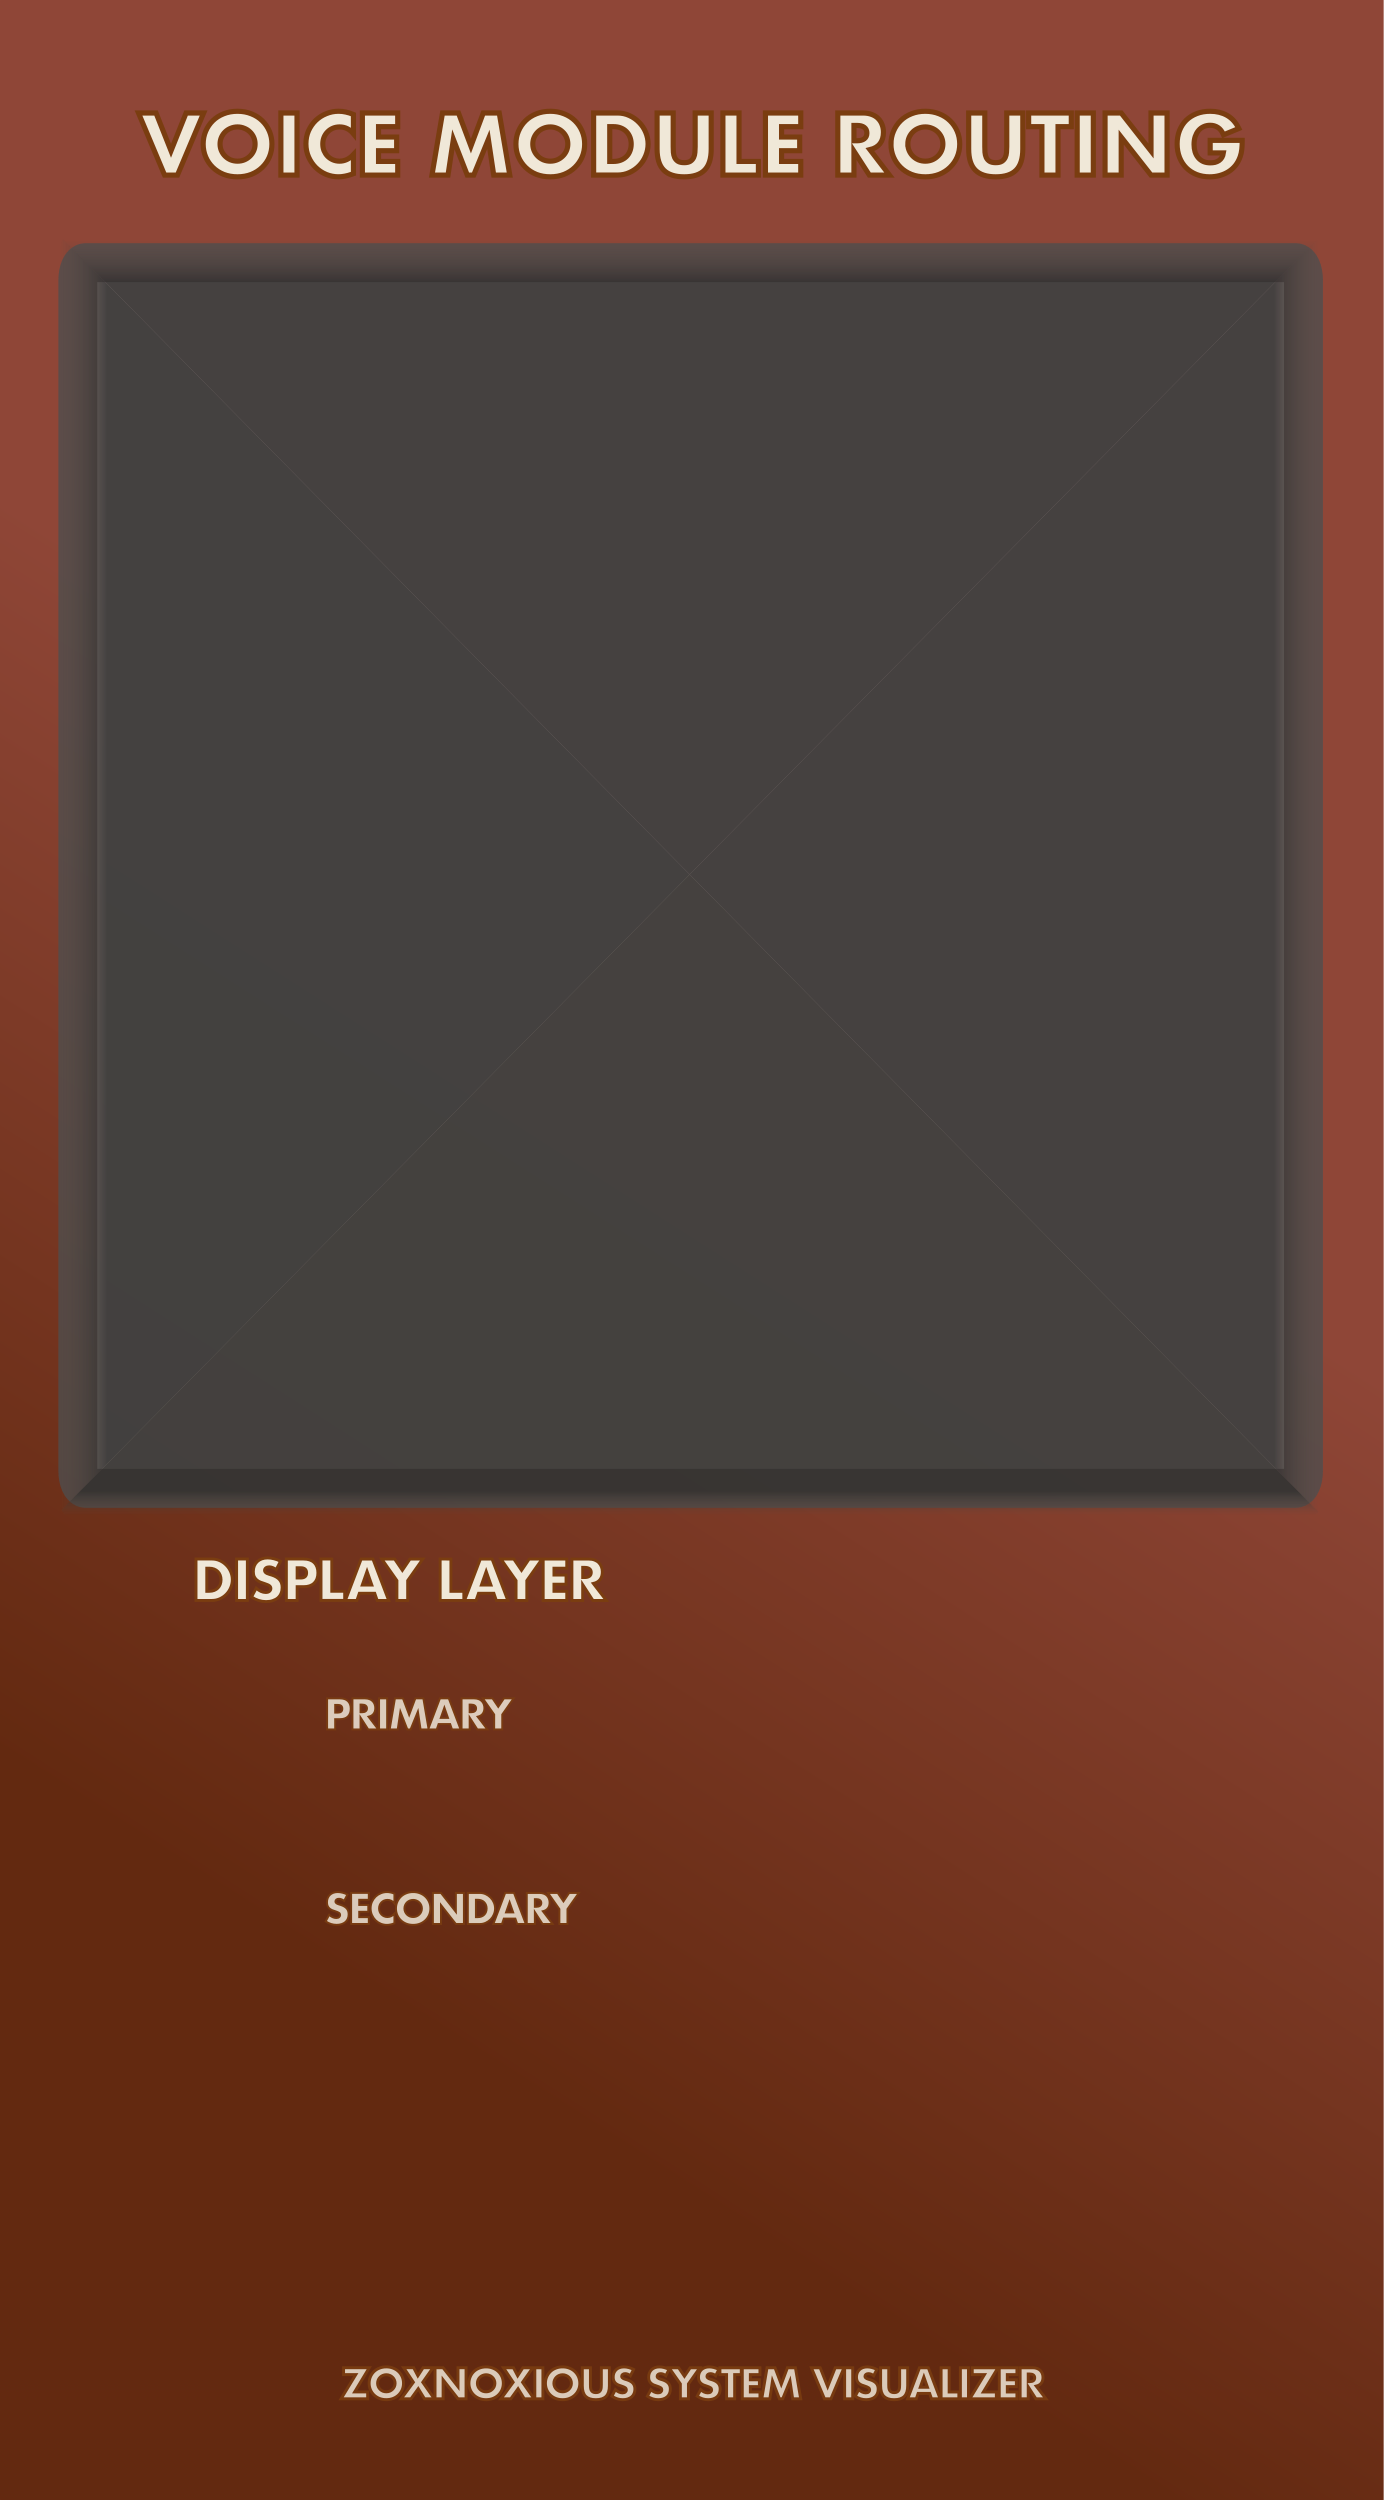
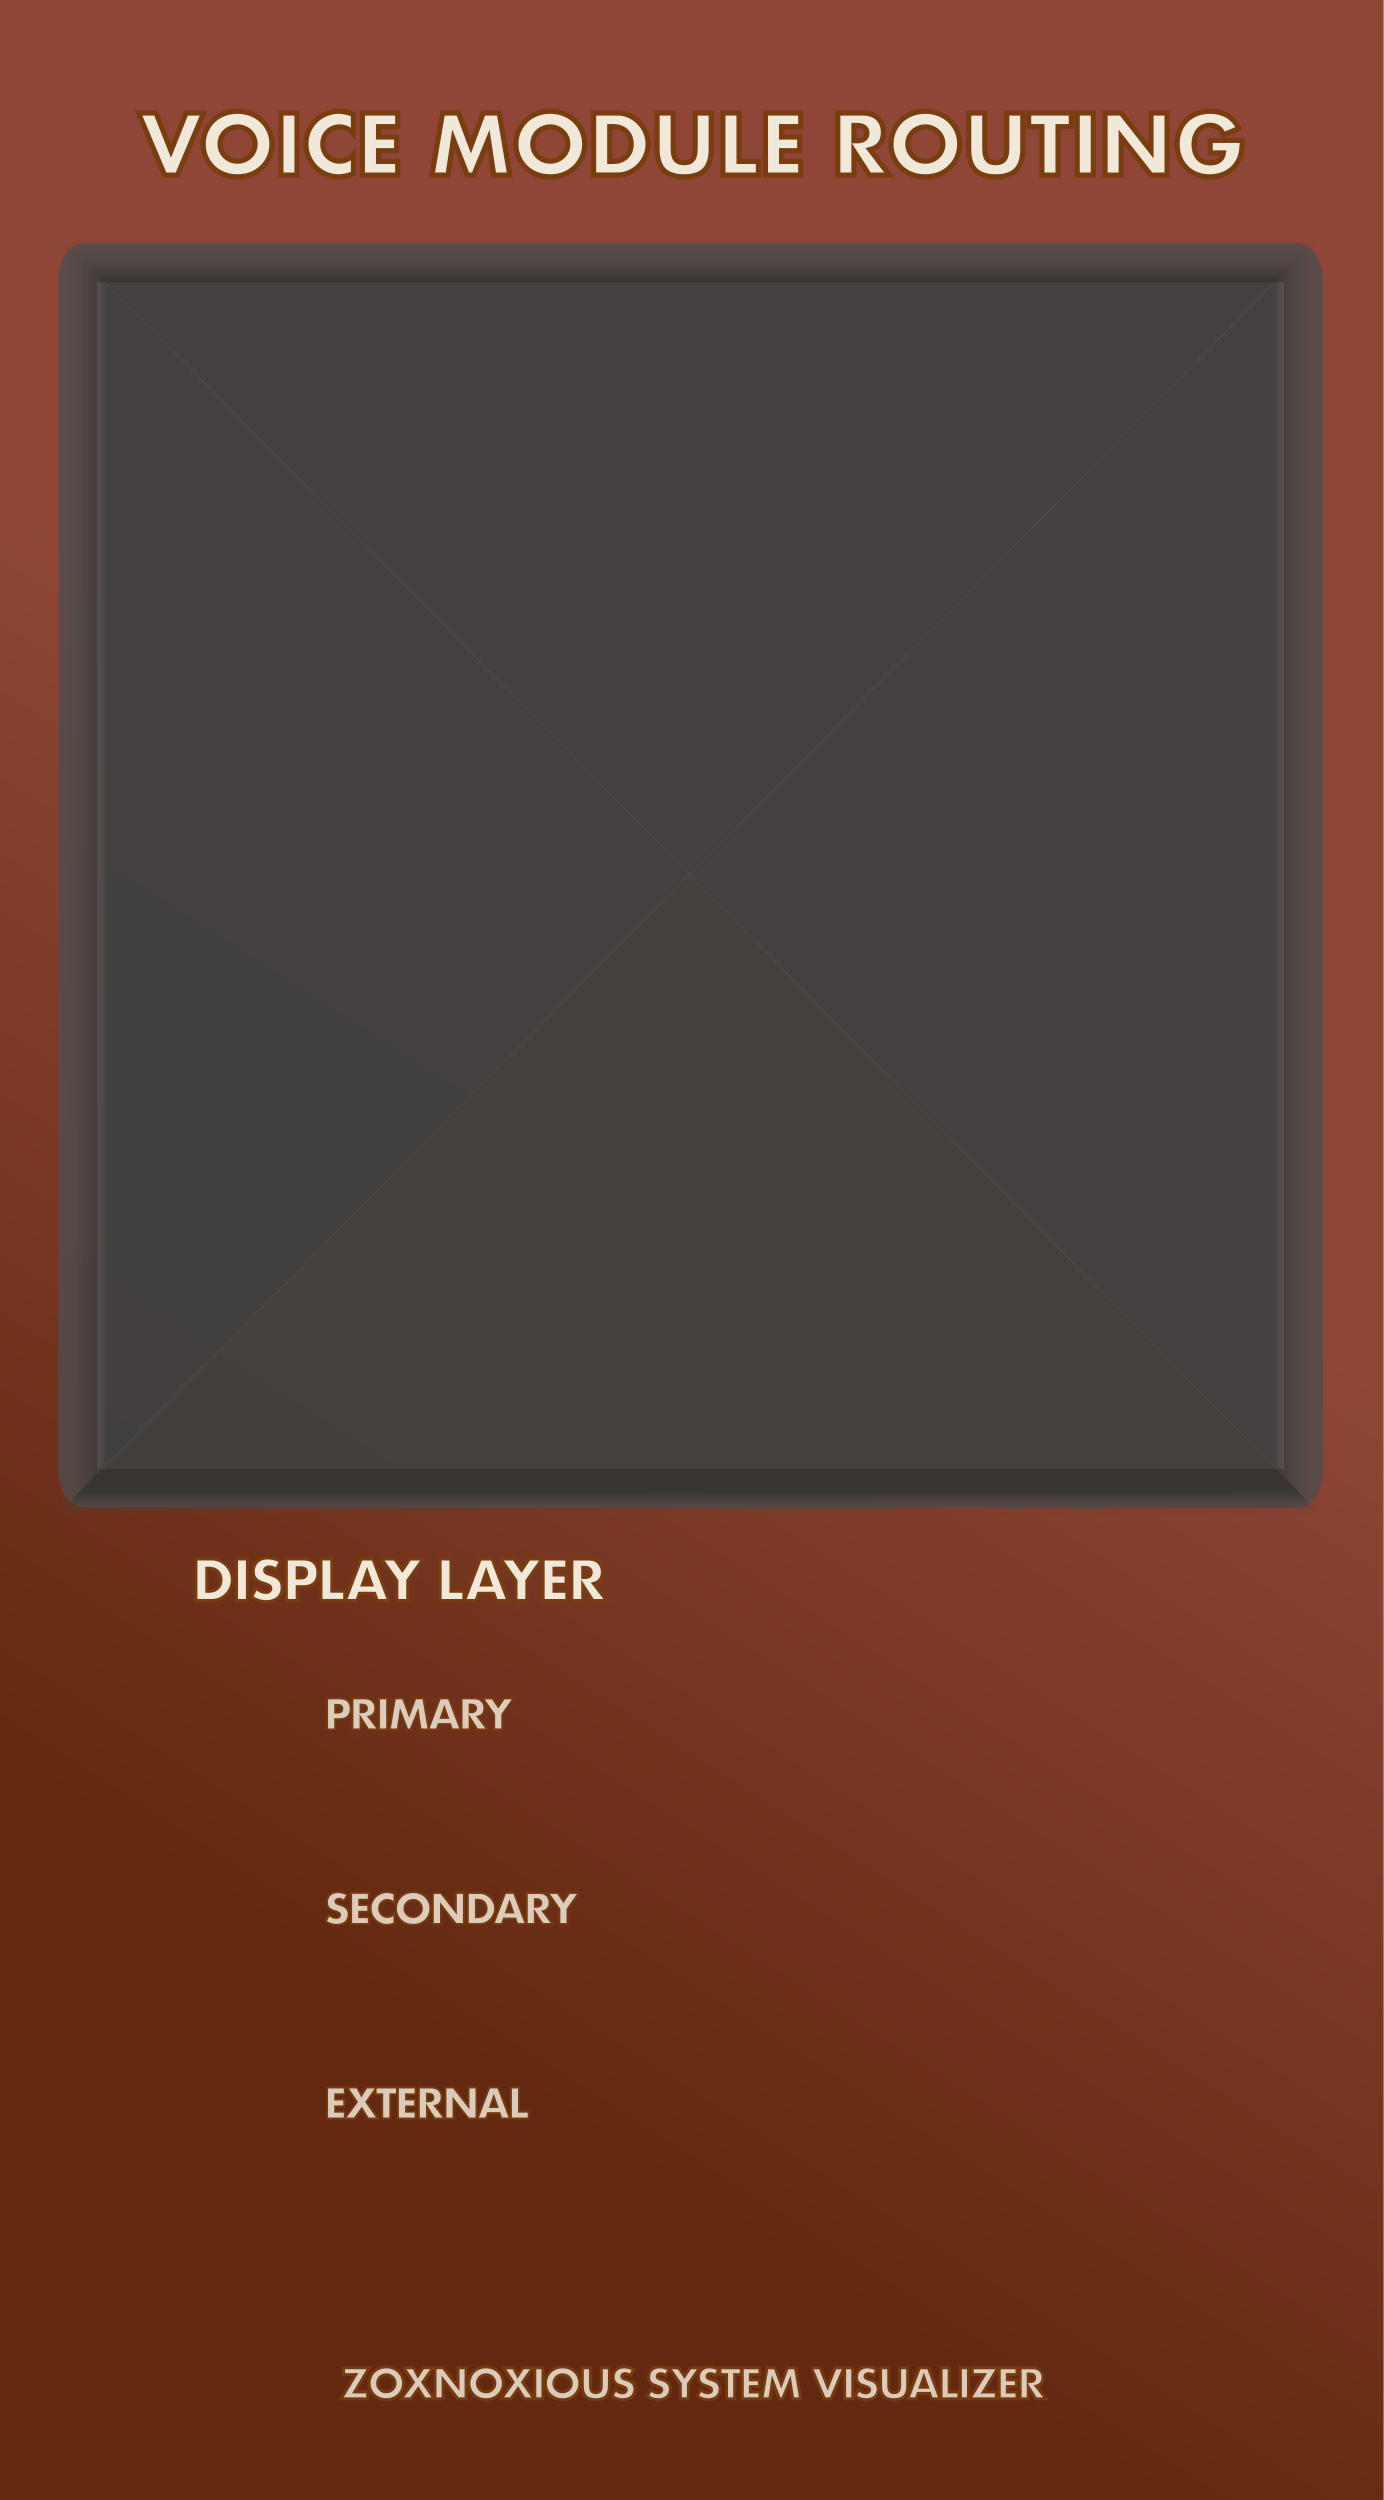
<svg xmlns="http://www.w3.org/2000/svg" xmlns:xlink="http://www.w3.org/1999/xlink" width="71.12mm" height="128.5mm" viewBox="0 0 71.12 128.5" version="1.1" id="svg1">
  <defs id="defs1">
    <linearGradient id="linearGradient25">
      <stop style="stop-color:#2d2e2c;stop-opacity:1;" offset="0" id="stop25" />
      <stop style="stop-color:#514c45;stop-opacity:0;" offset="1" id="stop26" />
    </linearGradient>
    <linearGradient id="linearGradient21">
      <stop style="stop-color:#2e2d2e;stop-opacity:1;" offset="0" id="stop21" />
      <stop style="stop-color:#514c45;stop-opacity:0;" offset="1" id="stop22" />
    </linearGradient>
    <linearGradient id="linearGradient19">
      <stop style="stop-color:#2c2d2e;stop-opacity:1;" offset="0" id="stop19" />
      <stop style="stop-color:#514c45;stop-opacity:0;" offset="1" id="stop20" />
    </linearGradient>
    <linearGradient id="linearGradient53">
      <stop style="stop-color:#000000;stop-opacity:1;" offset="0" id="stop53" />
      <stop style="stop-color:#000000;stop-opacity:0;" offset="0.804" id="stop54" />
    </linearGradient>
    <clipPath clipPathUnits="userSpaceOnUse" id="clipPath38">
      <rect style="display:block;fill:none;stroke:#000000;stroke-width:0.265" id="rect38" width="21.167" height="3.969" x="47.625" y="11.906" />
    </clipPath>
    <clipPath clipPathUnits="userSpaceOnUse" id="clipPath39">
      <rect style="display:block;fill:none;stroke:#000000;stroke-width:0.265" id="rect40" width="21.167" height="2.646" x="3.969" y="11.906" />
    </clipPath>
    <clipPath clipPathUnits="userSpaceOnUse" id="clipPath41">
      <rect style="display:block;fill:none;stroke:#000000;stroke-width:0.265" id="rect42" width="21.167" height="2.646" x="47.625" y="76.729" />
    </clipPath>
    <clipPath clipPathUnits="userSpaceOnUse" id="clipath_lpe_path-effect49">
      <rect style="display:block;fill:none;stroke:#000000;stroke-width:0.265" id="rect49" width="21.167" height="2.646" x="3.969" y="11.906" />
    </clipPath>
    <clipPath clipPathUnits="userSpaceOnUse" id="clipPath51">
      <rect style="display:none;fill:none;stroke:#000000;stroke-width:0.265" id="rect52" width="38.365" height="13.229" x="-41.01" y="104.51" d="m -41.01,104.51 h 38.365 v 13.229 H -41.01 Z" />
    </clipPath>
    <mask maskUnits="userSpaceOnUse" id="mask-powermask-path-effect55">
      <rect style="opacity:1;fill:url(#linearGradient55);fill-opacity:1;stroke:#000000;stroke-width:0.304" id="rect55" width="34.357" height="43.485" x="-35.699" y="74.103" rx="1.998" />
    </mask>
    <linearGradient xlink:href="#linearGradient53" id="linearGradient55" gradientUnits="userSpaceOnUse" gradientTransform="matrix(0.9988751,0,0,1.314824,1.300597,-32.00084)" x1="-19.844" y1="114.565" x2="-19.844" y2="79.904" />
    <clipPath clipPathUnits="userSpaceOnUse" id="clipath_lpe_path-effect57">
      <rect style="display:none;fill:none;stroke:#000000;stroke-width:0.265" id="rect57" width="38.365" height="13.229" x="-41.01" y="104.51" d="m -41.01,104.51 h 38.365 v 13.229 H -41.01 Z" />
    </clipPath>
    <clipPath clipPathUnits="userSpaceOnUse" id="clipPath57">
      <rect style="display:block;opacity:1;fill:none;fill-opacity:1;stroke:#000000;stroke-width:0.075;stroke-opacity:1" id="rect58" width="10.265" height="2.646" x="-24.425" y="82.021" rx="1.109" />
    </clipPath>
    <linearGradient xlink:href="#linearGradient1-7" id="linearGradient2-2" x1="90.646" y1="0.564" x2="65.228" y2="127.936" gradientUnits="userSpaceOnUse" />
    <linearGradient id="linearGradient1-7">
      <stop style="stop-color:#8f4637;stop-opacity:1;" offset="0" id="stop1-9" />
      <stop style="stop-color:#632910;stop-opacity:1;" offset="1" id="stop2-3" />
    </linearGradient>
    <linearGradient xlink:href="#linearGradient19" id="linearGradient20" x1="-81.333" y1="48.972" x2="-83.8" y2="48.972" gradientUnits="userSpaceOnUse" gradientTransform="matrix(0.9890267,0,0,0.9890267,85.94036,-3.462169)" />
    <linearGradient xlink:href="#linearGradient21" id="linearGradient22" x1="-49" y1="18.122" x2="-49" y2="15.996" gradientUnits="userSpaceOnUse" gradientTransform="matrix(0.9890267,0,0,0.9890267,85.94036,-3.462169)" />
    <linearGradient xlink:href="#linearGradient25" id="linearGradient26" x1="-51" y1="81" x2="-51" y2="82.25" gradientUnits="userSpaceOnUse" gradientTransform="matrix(0.9890267,0,0,0.9890267,85.94036,-3.462169)" />
    <linearGradient xlink:href="#linearGradient21" id="linearGradient22-8" x1="-51.052" y1="20.905" x2="-51.052" y2="15.904" gradientUnits="userSpaceOnUse" />
    <linearGradient xlink:href="#linearGradient21" id="linearGradient27" gradientUnits="userSpaceOnUse" x1="-20.667" y1="48.947" x2="-18.389" y2="48.947" gradientTransform="matrix(0.9890267,0,0,0.9890267,85.94036,-3.462169)" />
    <linearGradient xlink:href="#linearGradient1-7" id="linearGradient2-0" x1="82.76" y1="78.341" x2="53.547" y2="123.971" gradientUnits="userSpaceOnUse" gradientTransform="translate(7.8648301e-6)" />
  </defs>
  <g id="layer3" style="display:inline;fill:#7a3d10;fill-opacity:1;stroke-width:0;stroke-dasharray:none" transform="matrix(1.010193,0,0,1.008853,-0.5695881,-0.5688328)">
    <rect style="font-variation-settings:normal;display:inline;opacity:1;vector-effect:none;fill:url(#linearGradient2-0);fill-opacity:1;stroke:none;stroke-width:0;stroke-linecap:butt;stroke-linejoin:miter;stroke-miterlimit:1;stroke-dasharray:none;stroke-dashoffset:0;stroke-opacity:1;-inkscape-stroke:none;stop-color:#000000;stop-opacity:1" id="rect9-0" width="70.402" height="127.372" x="0.564" y="0.564" />
  </g>
  <g id="layer2" style="display:inline">
    <path d="M 8.02,5.808 8.79,7.751 9.565,5.808 H 10.467 L 9.121,9 H 8.46 L 7.118,5.808 Z M 11.311,7.404 q 0,0.19 0.072,0.351 0.072,0.161 0.195,0.279 0.123,0.119 0.284,0.186 0.165,0.064 0.347,0.064 0.182,0 0.343,-0.064 0.165,-0.068 0.288,-0.186 0.127,-0.119 0.199,-0.279 0.072,-0.161 0.072,-0.351 0,-0.19 -0.072,-0.351 -0.072,-0.161 -0.199,-0.279 -0.123,-0.119 -0.288,-0.182 -0.161,-0.068 -0.343,-0.068 -0.182,0 -0.347,0.068 -0.161,0.064 -0.284,0.182 -0.123,0.119 -0.195,0.279 -0.072,0.161 -0.072,0.351 z m -0.868,0 q 0,-0.356 0.131,-0.66 0.131,-0.309 0.364,-0.538 0.233,-0.229 0.555,-0.356 0.326,-0.131 0.715,-0.131 0.385,0 0.711,0.131 0.326,0.127 0.559,0.356 0.237,0.229 0.368,0.538 0.131,0.305 0.131,0.66 0,0.356 -0.131,0.665 -0.131,0.305 -0.368,0.533 -0.233,0.229 -0.559,0.36 -0.326,0.127 -0.711,0.127 -0.389,0 -0.715,-0.127 Q 11.171,8.831 10.938,8.602 10.705,8.373 10.574,8.069 10.443,7.76 10.443,7.404 Z M 15.266,5.808 V 9 H 14.437 V 5.808 Z m 2.901,1.067 q -0.288,-0.351 -0.711,-0.351 -0.186,0 -0.347,0.068 -0.157,0.068 -0.271,0.186 -0.114,0.114 -0.182,0.275 -0.064,0.161 -0.064,0.347 0,0.19 0.064,0.351 0.068,0.161 0.182,0.279 0.119,0.119 0.275,0.186 0.157,0.068 0.339,0.068 0.398,0 0.715,-0.339 v 0.982 l -0.085,0.03 q -0.191,0.068 -0.356,0.097 -0.165,0.034 -0.326,0.034 -0.33,0 -0.635,-0.123 -0.301,-0.127 -0.533,-0.351 -0.229,-0.229 -0.368,-0.538 -0.14,-0.313 -0.14,-0.682 0,-0.368 0.135,-0.673 0.14,-0.309 0.368,-0.529 0.233,-0.224 0.538,-0.347 0.305,-0.127 0.639,-0.127 0.191,0 0.373,0.042 0.186,0.038 0.389,0.123 z M 20.443,6.511 h -0.986 v 0.533 h 0.931 v 0.703 h -0.931 v 0.55 h 0.986 V 9 H 18.626 V 5.808 h 1.816 z m 1.76,2.489 0.542,-3.192 h 0.821 l 0.639,1.702 0.635,-1.702 h 0.821 l 0.542,3.192 h -0.826 L 25.102,7.163 24.349,9 H 24.019 L 23.303,7.163 23.028,9 Z m 5.183,-1.596 q 0,0.19 0.072,0.351 0.072,0.161 0.195,0.279 0.123,0.119 0.284,0.186 0.165,0.064 0.347,0.064 0.182,0 0.343,-0.064 0.165,-0.068 0.288,-0.186 0.127,-0.119 0.199,-0.279 0.072,-0.161 0.072,-0.351 0,-0.19 -0.072,-0.351 -0.072,-0.161 -0.199,-0.279 -0.123,-0.119 -0.288,-0.182 -0.161,-0.068 -0.343,-0.068 -0.182,0 -0.347,0.068 -0.161,0.064 -0.284,0.182 -0.123,0.119 -0.195,0.279 -0.072,0.161 -0.072,0.351 z m -0.868,0 q 0,-0.356 0.131,-0.66 0.131,-0.309 0.364,-0.538 0.233,-0.229 0.555,-0.356 0.326,-0.131 0.715,-0.131 0.385,0 0.711,0.131 0.326,0.127 0.559,0.356 0.237,0.229 0.368,0.538 0.131,0.305 0.131,0.66 0,0.356 -0.131,0.665 -0.131,0.305 -0.368,0.533 -0.233,0.229 -0.559,0.36 -0.326,0.127 -0.711,0.127 -0.389,0 -0.715,-0.127 Q 27.246,8.831 27.013,8.602 26.78,8.373 26.649,8.069 26.518,7.76 26.518,7.404 Z m 4.823,0.893 h 0.191 q 0.216,0 0.385,-0.068 0.169,-0.068 0.284,-0.186 0.119,-0.119 0.178,-0.279 0.064,-0.165 0.064,-0.36 0,-0.19 -0.064,-0.356 -0.064,-0.165 -0.182,-0.284 -0.114,-0.119 -0.284,-0.186 -0.169,-0.068 -0.381,-0.068 h -0.191 z M 30.512,5.808 h 1.228 q 0.326,0 0.61,0.131 0.288,0.131 0.5,0.351 0.216,0.216 0.339,0.508 0.123,0.288 0.123,0.605 0,0.313 -0.123,0.605 -0.119,0.288 -0.334,0.508 -0.212,0.22 -0.5,0.351 -0.284,0.131 -0.614,0.131 h -1.228 z m 4.091,0 v 1.736 q 0,0.14 0.009,0.288 0.013,0.144 0.064,0.262 0.055,0.119 0.169,0.195 0.114,0.072 0.322,0.072 0.207,0 0.318,-0.072 0.114,-0.076 0.169,-0.195 0.055,-0.119 0.064,-0.262 0.013,-0.148 0.013,-0.288 V 5.808 h 0.825 v 1.85 q 0,0.745 -0.343,1.088 -0.339,0.343 -1.046,0.343 -0.707,0 -1.05,-0.343 -0.343,-0.343 -0.343,-1.088 V 5.808 Z m 3.384,0 v 2.489 h 0.995 V 9 H 37.157 V 5.808 Z m 3.172,0.703 h -0.986 v 0.533 h 0.931 v 0.703 h -0.931 v 0.55 h 0.986 V 9 H 39.343 V 5.808 h 1.816 z m 2.734,0.724 h 0.157 q 0.246,0 0.377,-0.102 0.131,-0.102 0.131,-0.292 0,-0.19 -0.131,-0.292 -0.131,-0.102 -0.377,-0.102 h -0.157 z m 1.825,1.765 H 44.684 L 43.893,7.772 V 9 H 43.063 V 5.808 h 1.291 q 0.267,0 0.466,0.08 0.199,0.076 0.326,0.212 0.131,0.135 0.195,0.313 0.068,0.178 0.068,0.381 0,0.364 -0.178,0.593 -0.174,0.224 -0.516,0.305 z m 0.946,-1.596 q 0,0.19 0.072,0.351 0.072,0.161 0.195,0.279 0.123,0.119 0.284,0.186 0.165,0.064 0.347,0.064 0.182,0 0.343,-0.064 0.165,-0.068 0.288,-0.186 0.127,-0.119 0.199,-0.279 0.072,-0.161 0.072,-0.351 0,-0.19 -0.072,-0.351 Q 48.318,6.892 48.191,6.773 48.068,6.655 47.903,6.591 47.742,6.524 47.56,6.524 q -0.182,0 -0.347,0.068 -0.161,0.064 -0.284,0.182 -0.123,0.119 -0.195,0.279 -0.072,0.161 -0.072,0.351 z m -0.868,0 q 0,-0.356 0.131,-0.66 0.131,-0.309 0.364,-0.538 0.233,-0.229 0.555,-0.356 0.326,-0.131 0.715,-0.131 0.385,0 0.711,0.131 0.326,0.127 0.559,0.356 0.237,0.229 0.368,0.538 0.131,0.305 0.131,0.66 0,0.356 -0.131,0.665 -0.131,0.305 -0.368,0.533 -0.233,0.229 -0.559,0.36 -0.326,0.127 -0.711,0.127 -0.389,0 -0.715,-0.127 Q 46.523,8.831 46.29,8.602 46.057,8.373 45.926,8.069 45.795,7.76 45.795,7.404 Z m 4.823,-1.596 v 1.736 q 0,0.14 0.009,0.288 0.013,0.144 0.064,0.262 0.055,0.119 0.169,0.195 0.114,0.072 0.322,0.072 0.207,0 0.318,-0.072 0.114,-0.076 0.169,-0.195 0.055,-0.119 0.064,-0.262 0.013,-0.148 0.013,-0.288 V 5.808 h 0.825 v 1.85 q 0,0.745 -0.343,1.088 -0.339,0.343 -1.046,0.343 -0.707,0 -1.05,-0.343 -0.343,-0.343 -0.343,-1.088 V 5.808 Z M 54.383,6.511 V 9 H 53.554 V 6.511 H 52.872 V 5.808 h 2.193 V 6.511 Z M 56.197,5.808 V 9 H 55.367 V 5.808 Z m 0.603,3.192 V 5.808 h 0.83 l 1.532,1.952 v -1.952 h 0.825 v 3.192 h -0.825 l -1.532,-1.952 v 1.952 z m 5.403,-1.786 h 1.647 q 0,0.254 -0.021,0.461 -0.021,0.207 -0.085,0.385 -0.089,0.25 -0.241,0.444 -0.152,0.19 -0.36,0.322 -0.203,0.127 -0.449,0.195 -0.246,0.068 -0.516,0.068 -0.373,0 -0.682,-0.123 -0.305,-0.123 -0.525,-0.343 -0.22,-0.224 -0.343,-0.533 -0.123,-0.313 -0.123,-0.69 0,-0.373 0.119,-0.682 0.123,-0.313 0.343,-0.533 0.224,-0.22 0.538,-0.343 0.313,-0.123 0.698,-0.123 0.5,0 0.876,0.216 0.377,0.216 0.597,0.669 l -0.787,0.326 Q 62.778,6.667 62.601,6.553 62.427,6.439 62.203,6.439 q -0.186,0 -0.339,0.072 -0.152,0.068 -0.262,0.199 -0.106,0.127 -0.169,0.309 -0.059,0.182 -0.059,0.406 0,0.203 0.051,0.377 0.055,0.174 0.161,0.301 0.106,0.127 0.262,0.199 0.157,0.068 0.364,0.068 0.123,0 0.237,-0.025 0.114,-0.03 0.203,-0.089 0.093,-0.064 0.152,-0.161 0.059,-0.097 0.08,-0.237 H 62.203 Z" id="text27-8" style="font-weight:bold;font-size:4.233px;line-height:1.25;font-family:Futura;-inkscape-font-specification:'Futura, Bold';font-variant-ligatures:none;text-align:center;letter-spacing:-0.066px;baseline-shift:baseline;text-anchor:middle;fill:#f0e8d8;stroke:#7a3d10;stroke-width:0.265" aria-label="VOICE MODULE ROUTING" />
    <path d="m 18.62,122.35 h 0.663 v 0.348 H 17.931 l 0.749,-1.233 h -0.623 v -0.348 h 1.308 z m 1.169,-0.442 q 0,0.094 0.036,0.174 0.036,0.08 0.096,0.138 0.061,0.059 0.14,0.092 0.082,0.031 0.172,0.031 0.09,0 0.17,-0.031 0.082,-0.034 0.143,-0.092 0.063,-0.059 0.099,-0.138 0.036,-0.08 0.036,-0.174 0,-0.094 -0.036,-0.174 -0.036,-0.08 -0.099,-0.138 -0.061,-0.059 -0.143,-0.09 -0.08,-0.034 -0.17,-0.034 -0.09,0 -0.172,0.034 -0.08,0.032 -0.14,0.09 -0.061,0.059 -0.096,0.138 -0.036,0.08 -0.036,0.174 z m -0.43,0 q 0,-0.176 0.065,-0.327 0.065,-0.153 0.18,-0.266 0.115,-0.113 0.275,-0.176 0.161,-0.065 0.354,-0.065 0.191,0 0.352,0.065 0.161,0.063 0.277,0.176 0.117,0.113 0.182,0.266 0.065,0.151 0.065,0.327 0,0.176 -0.065,0.329 -0.065,0.151 -0.182,0.264 -0.115,0.113 -0.277,0.178 -0.161,0.063 -0.352,0.063 -0.193,0 -0.354,-0.063 -0.159,-0.065 -0.275,-0.178 -0.115,-0.113 -0.18,-0.264 -0.065,-0.153 -0.065,-0.329 z m 2.253,-0.052 -0.493,-0.738 h 0.507 l 0.214,0.409 0.264,-0.409 h 0.507 l -0.522,0.738 0.589,0.843 h -0.501 l -0.317,-0.516 -0.371,0.516 h -0.497 z m 1.102,0.843 v -1.581 h 0.411 l 0.759,0.967 v -0.967 h 0.409 v 1.581 h -0.409 l -0.759,-0.967 v 0.967 z m 2.156,-0.79 q 0,0.094 0.036,0.174 0.036,0.08 0.096,0.138 0.061,0.059 0.14,0.092 0.082,0.031 0.172,0.031 0.09,0 0.17,-0.031 0.082,-0.034 0.143,-0.092 0.063,-0.059 0.099,-0.138 0.036,-0.08 0.036,-0.174 0,-0.094 -0.036,-0.174 -0.036,-0.08 -0.099,-0.138 -0.061,-0.059 -0.143,-0.09 -0.08,-0.034 -0.17,-0.034 -0.09,0 -0.172,0.034 -0.08,0.032 -0.14,0.09 -0.061,0.059 -0.096,0.138 -0.036,0.08 -0.036,0.174 z m -0.43,0 q 0,-0.176 0.065,-0.327 0.065,-0.153 0.18,-0.266 0.115,-0.113 0.275,-0.176 0.161,-0.065 0.354,-0.065 0.191,0 0.352,0.065 0.161,0.063 0.277,0.176 0.117,0.113 0.182,0.266 0.065,0.151 0.065,0.327 0,0.176 -0.065,0.329 -0.065,0.151 -0.182,0.264 -0.115,0.113 -0.277,0.178 -0.161,0.063 -0.352,0.063 -0.193,0 -0.354,-0.063 -0.159,-0.065 -0.275,-0.178 -0.115,-0.113 -0.18,-0.264 -0.065,-0.153 -0.065,-0.329 z m 2.253,-0.052 -0.493,-0.738 h 0.507 l 0.214,0.409 0.264,-0.409 h 0.507 l -0.522,0.738 0.589,0.843 h -0.501 l -0.317,-0.516 -0.371,0.516 h -0.497 z m 1.513,-0.738 v 1.581 h -0.411 v -1.581 z m 0.559,0.79 q 0,0.094 0.036,0.174 0.036,0.08 0.096,0.138 0.061,0.059 0.14,0.092 0.082,0.031 0.172,0.031 0.09,0 0.17,-0.031 0.082,-0.034 0.143,-0.092 0.063,-0.059 0.099,-0.138 0.036,-0.08 0.036,-0.174 0,-0.094 -0.036,-0.174 -0.036,-0.08 -0.099,-0.138 -0.061,-0.059 -0.143,-0.09 -0.08,-0.034 -0.17,-0.034 -0.09,0 -0.172,0.034 -0.08,0.032 -0.14,0.09 -0.061,0.059 -0.096,0.138 -0.036,0.08 -0.036,0.174 z m -0.43,0 q 0,-0.176 0.065,-0.327 0.065,-0.153 0.18,-0.266 0.115,-0.113 0.275,-0.176 0.161,-0.065 0.354,-0.065 0.191,0 0.352,0.065 0.161,0.063 0.277,0.176 0.117,0.113 0.182,0.266 0.065,0.151 0.065,0.327 0,0.176 -0.065,0.329 -0.065,0.151 -0.182,0.264 -0.115,0.113 -0.277,0.178 -0.161,0.063 -0.352,0.063 -0.193,0 -0.354,-0.063 -0.159,-0.065 -0.275,-0.178 -0.115,-0.113 -0.18,-0.264 -0.065,-0.153 -0.065,-0.329 z m 2.291,-0.79 v 0.86 q 0,0.069 0.004,0.143 0.006,0.071 0.031,0.13 0.027,0.059 0.084,0.097 0.057,0.036 0.159,0.036 0.103,0 0.157,-0.036 0.057,-0.038 0.084,-0.097 0.027,-0.059 0.031,-0.13 0.006,-0.073 0.006,-0.143 v -0.86 h 0.409 v 0.916 q 0,0.369 -0.17,0.539 -0.168,0.17 -0.518,0.17 -0.35,0 -0.52,-0.17 -0.17,-0.17 -0.17,-0.539 v -0.916 z m 2.035,0.405 q -0.067,-0.054 -0.134,-0.08 -0.067,-0.027 -0.13,-0.027 -0.08,0 -0.13,0.038 -0.05,0.038 -0.05,0.099 0,0.042 0.025,0.069 0.025,0.027 0.065,0.048 0.042,0.019 0.092,0.034 0.052,0.015 0.103,0.031 0.201,0.067 0.294,0.18 0.094,0.111 0.094,0.291 0,0.122 -0.042,0.22 -0.04,0.099 -0.12,0.17 -0.078,0.069 -0.193,0.107 -0.113,0.04 -0.258,0.04 -0.3,0 -0.556,-0.178 l 0.176,-0.331 q 0.092,0.082 0.182,0.122 0.09,0.04 0.178,0.04 0.101,0 0.149,-0.046 0.05,-0.046 0.05,-0.105 0,-0.036 -0.013,-0.061 -0.013,-0.027 -0.042,-0.048 -0.029,-0.023 -0.078,-0.042 -0.046,-0.019 -0.113,-0.042 -0.08,-0.025 -0.157,-0.054 -0.075,-0.031 -0.136,-0.082 -0.059,-0.05 -0.096,-0.126 -0.036,-0.078 -0.036,-0.195 0,-0.117 0.038,-0.212 0.04,-0.096 0.109,-0.164 0.071,-0.069 0.172,-0.107 0.103,-0.038 0.229,-0.038 0.117,0 0.245,0.034 0.128,0.032 0.245,0.094 z m 1.805,0 q -0.067,-0.054 -0.134,-0.08 -0.067,-0.027 -0.13,-0.027 -0.08,0 -0.13,0.038 -0.05,0.038 -0.05,0.099 0,0.042 0.025,0.069 0.025,0.027 0.065,0.048 0.042,0.019 0.092,0.034 0.052,0.015 0.103,0.031 0.201,0.067 0.294,0.18 0.094,0.111 0.094,0.291 0,0.122 -0.042,0.22 -0.04,0.099 -0.12,0.17 -0.078,0.069 -0.193,0.107 -0.113,0.04 -0.258,0.04 -0.3,0 -0.556,-0.178 l 0.176,-0.331 q 0.092,0.082 0.182,0.122 0.09,0.04 0.178,0.04 0.101,0 0.149,-0.046 0.05,-0.046 0.05,-0.105 0,-0.036 -0.013,-0.061 -0.013,-0.027 -0.042,-0.048 -0.029,-0.023 -0.078,-0.042 -0.046,-0.019 -0.113,-0.042 -0.08,-0.025 -0.157,-0.054 -0.075,-0.031 -0.136,-0.082 -0.059,-0.05 -0.096,-0.126 -0.036,-0.078 -0.036,-0.195 0,-0.117 0.038,-0.212 0.04,-0.096 0.109,-0.164 0.071,-0.069 0.172,-0.107 0.103,-0.038 0.229,-0.038 0.117,0 0.245,0.034 0.128,0.032 0.245,0.094 z m 0.739,0.417 -0.577,-0.822 h 0.491 l 0.294,0.432 0.291,-0.432 h 0.491 l -0.579,0.822 v 0.759 h -0.411 z m 1.798,-0.417 q -0.067,-0.054 -0.134,-0.08 -0.067,-0.027 -0.13,-0.027 -0.08,0 -0.13,0.038 -0.05,0.038 -0.05,0.099 0,0.042 0.025,0.069 0.025,0.027 0.065,0.048 0.042,0.019 0.092,0.034 0.052,0.015 0.103,0.031 0.201,0.067 0.294,0.18 0.094,0.111 0.094,0.291 0,0.122 -0.042,0.22 -0.04,0.099 -0.12,0.17 -0.078,0.069 -0.193,0.107 -0.113,0.04 -0.258,0.04 -0.3,0 -0.556,-0.178 l 0.176,-0.331 q 0.092,0.082 0.182,0.122 0.09,0.04 0.178,0.04 0.101,0 0.149,-0.046 0.05,-0.046 0.05,-0.105 0,-0.036 -0.013,-0.061 -0.013,-0.027 -0.042,-0.048 -0.029,-0.023 -0.078,-0.042 -0.046,-0.019 -0.113,-0.042 -0.08,-0.025 -0.157,-0.054 -0.075,-0.031 -0.136,-0.082 -0.059,-0.05 -0.096,-0.126 -0.036,-0.078 -0.036,-0.195 0,-0.117 0.038,-0.212 0.04,-0.096 0.109,-0.164 0.071,-0.069 0.172,-0.107 0.103,-0.038 0.229,-0.038 0.117,0 0.245,0.034 0.128,0.032 0.245,0.094 z m 0.966,-0.057 v 1.233 h -0.411 v -1.233 h -0.338 v -0.348 h 1.086 v 0.348 z m 1.288,0 h -0.489 v 0.264 h 0.461 v 0.348 h -0.461 v 0.273 h 0.489 v 0.348 h -0.899 v -1.581 h 0.899 z m 0.093,1.233 0.268,-1.581 h 0.407 l 0.317,0.843 0.315,-0.843 h 0.407 l 0.268,1.581 h -0.409 l -0.136,-0.91 -0.373,0.91 h -0.164 l -0.354,-0.91 -0.136,0.91 z m 2.973,-1.581 0.382,0.962 0.384,-0.962 h 0.447 l -0.667,1.581 h -0.327 l -0.665,-1.581 z m 1.657,0 v 1.581 h -0.411 v -1.581 z m 1.068,0.405 q -0.067,-0.054 -0.134,-0.08 -0.067,-0.027 -0.13,-0.027 -0.08,0 -0.13,0.038 -0.05,0.038 -0.05,0.099 0,0.042 0.025,0.069 0.025,0.027 0.065,0.048 0.042,0.019 0.092,0.034 0.052,0.015 0.103,0.031 0.201,0.067 0.294,0.18 0.094,0.111 0.094,0.291 0,0.122 -0.042,0.22 -0.04,0.099 -0.12,0.17 -0.078,0.069 -0.193,0.107 -0.113,0.04 -0.258,0.04 -0.3,0 -0.556,-0.178 l 0.176,-0.331 q 0.092,0.082 0.182,0.122 0.09,0.04 0.178,0.04 0.101,0 0.149,-0.046 0.05,-0.046 0.05,-0.105 0,-0.036 -0.013,-0.061 -0.013,-0.027 -0.042,-0.048 -0.029,-0.023 -0.078,-0.042 -0.046,-0.019 -0.113,-0.042 -0.08,-0.025 -0.157,-0.054 -0.075,-0.031 -0.136,-0.082 -0.059,-0.05 -0.096,-0.126 -0.036,-0.078 -0.036,-0.195 0,-0.117 0.038,-0.212 0.04,-0.096 0.109,-0.164 0.071,-0.069 0.172,-0.107 0.103,-0.038 0.229,-0.038 0.117,0 0.245,0.034 0.128,0.032 0.245,0.094 z m 0.766,-0.405 v 0.86 q 0,0.069 0.004,0.143 0.006,0.071 0.031,0.13 0.027,0.059 0.084,0.097 0.057,0.036 0.159,0.036 0.103,0 0.157,-0.036 0.057,-0.038 0.084,-0.097 0.027,-0.059 0.031,-0.13 0.006,-0.073 0.006,-0.143 v -0.86 h 0.409 v 0.916 q 0,0.369 -0.17,0.539 -0.168,0.17 -0.518,0.17 -0.35,0 -0.52,-0.17 -0.17,-0.17 -0.17,-0.539 v -0.916 z m 1.974,0.994 -0.185,-0.526 -0.185,0.526 z m 0.109,0.312 h -0.587 l -0.094,0.275 h -0.438 l 0.602,-1.581 h 0.449 l 0.602,1.581 h -0.438 z m 0.993,-1.306 v 1.233 h 0.493 v 0.348 H 48.481 v -1.581 z m 0.984,0 v 1.581 h -0.411 v -1.581 z m 0.756,1.233 h 0.663 v 0.348 h -1.352 l 0.749,-1.233 h -0.623 v -0.348 h 1.308 z m 1.71,-0.885 h -0.489 v 0.264 h 0.461 v 0.348 h -0.461 v 0.273 h 0.489 v 0.348 H 51.442 v -1.581 h 0.899 z m 0.576,0.359 h 0.078 q 0.122,0 0.187,-0.05 0.065,-0.05 0.065,-0.145 0,-0.094 -0.065,-0.145 -0.065,-0.05 -0.187,-0.05 h -0.078 z m 0.904,0.874 h -0.512 l -0.392,-0.608 v 0.608 h -0.411 v -1.581 H 53.146 q 0.132,0 0.231,0.04 0.099,0.038 0.161,0.105 0.065,0.067 0.096,0.155 0.034,0.088 0.034,0.189 0,0.18 -0.088,0.294 -0.086,0.111 -0.256,0.151 z" id="text19" style="font-weight:bold;font-size:2.097px;line-height:1.25;font-family:Futura;-inkscape-font-specification:'Futura, Bold';font-variant-ligatures:none;text-align:center;letter-spacing:-0.131px;baseline-shift:baseline;text-anchor:middle;opacity:0.85;fill:#f0e8d8;stroke:#7a3d10;stroke-width:0.149" transform="matrix(1.009523,0,0,1.009523,-0.5695881,-0.5688328)" aria-label="ZOXNOXIOUS SYSTEM VISUALIZER" />
    <path d="m 17.228,88.029 h 0.138 q 0.229,0 0.229,-0.199 0,-0.199 -0.229,-0.199 h -0.138 z m 0,0.864 H 16.813 V 87.297 H 17.473 q 0.269,0 0.411,0.14 0.144,0.14 0.144,0.394 0,0.254 -0.144,0.394 -0.142,0.14 -0.411,0.14 h -0.246 z m 1.303,-0.883 h 0.078 q 0.123,0 0.188,-0.051 0.066,-0.051 0.066,-0.146 0,-0.095 -0.066,-0.146 -0.066,-0.051 -0.188,-0.051 h -0.078 z m 0.912,0.883 h -0.516 l -0.396,-0.614 v 0.614 h -0.415 v -1.596 h 0.646 q 0.133,0 0.233,0.04 0.099,0.038 0.163,0.106 0.066,0.068 0.097,0.157 0.034,0.089 0.034,0.191 0,0.182 -0.089,0.296 -0.087,0.112 -0.258,0.152 z m 0.456,-1.596 v 1.596 h -0.415 v -1.596 z m 0.13,1.596 0.271,-1.596 h 0.411 l 0.32,0.851 0.318,-0.851 h 0.411 l 0.271,1.596 h -0.413 l -0.138,-0.919 -0.377,0.919 h -0.165 l -0.358,-0.919 -0.138,0.919 z m 2.998,-0.593 -0.186,-0.531 -0.186,0.531 z m 0.11,0.315 h -0.593 l -0.095,0.277 H 22.007 l 0.607,-1.596 h 0.453 l 0.607,1.596 H 23.233 Z m 1.002,-0.605 h 0.078 q 0.123,0 0.188,-0.051 0.066,-0.051 0.066,-0.146 0,-0.095 -0.066,-0.146 -0.066,-0.051 -0.188,-0.051 h -0.078 z m 0.912,0.883 H 24.536 L 24.14,88.279 v 0.614 h -0.415 v -1.596 h 0.646 q 0.133,0 0.233,0.04 0.099,0.038 0.163,0.106 0.066,0.068 0.097,0.157 0.034,0.089 0.034,0.191 0,0.182 -0.089,0.296 -0.087,0.112 -0.258,0.152 z m 0.35,-0.766 -0.582,-0.83 h 0.495 l 0.296,0.436 0.294,-0.436 h 0.495 l -0.584,0.83 v 0.766 h -0.415 z" id="text222" style="font-weight:bold;font-size:2.097px;line-height:1.25;font-family:Futura;-inkscape-font-specification:'Futura, Bold';font-variant-ligatures:none;letter-spacing:-0.131px;opacity:0.85;fill:#f0e8d8;stroke:#7a3d10;stroke-width:0.1" aria-label="PRIMARY" />
    <path d="m 17.689,97.705 q -0.068,-0.055 -0.135,-0.08 -0.068,-0.028 -0.131,-0.028 -0.08,0 -0.131,0.038 -0.051,0.038 -0.051,0.1 0,0.042 0.025,0.07 0.025,0.028 0.066,0.049 0.042,0.019 0.093,0.034 0.053,0.015 0.104,0.032 0.203,0.068 0.296,0.182 0.095,0.112 0.095,0.294 0,0.123 -0.042,0.222 -0.04,0.1 -0.121,0.171 -0.078,0.07 -0.195,0.108 -0.114,0.04 -0.26,0.04 -0.303,0 -0.561,-0.18 l 0.178,-0.334 q 0.093,0.083 0.184,0.123 0.091,0.04 0.18,0.04 0.102,0 0.15,-0.047 0.051,-0.047 0.051,-0.106 0,-0.036 -0.013,-0.061 -0.013,-0.028 -0.042,-0.049 -0.03,-0.023 -0.078,-0.042 -0.047,-0.019 -0.114,-0.042 -0.08,-0.025 -0.159,-0.055 -0.076,-0.032 -0.138,-0.083 -0.059,-0.051 -0.097,-0.127 -0.036,-0.078 -0.036,-0.197 0,-0.119 0.038,-0.214 0.04,-0.097 0.11,-0.165 0.072,-0.07 0.174,-0.108 0.104,-0.038 0.231,-0.038 0.119,0 0.248,0.034 0.129,0.032 0.248,0.095 z m 1.267,-0.057 h -0.493 v 0.267 h 0.466 v 0.351 h -0.466 v 0.275 h 0.493 v 0.351 h -0.908 v -1.596 h 0.908 z m 1.316,0.182 q -0.144,-0.176 -0.356,-0.176 -0.093,0 -0.174,0.034 -0.078,0.034 -0.135,0.093 -0.057,0.057 -0.091,0.138 -0.032,0.08 -0.032,0.174 0,0.095 0.032,0.176 0.034,0.08 0.091,0.14 0.059,0.059 0.138,0.093 0.078,0.034 0.169,0.034 0.199,0 0.358,-0.169 v 0.491 l -0.042,0.015 q -0.095,0.034 -0.178,0.049 -0.083,0.017 -0.163,0.017 -0.165,0 -0.318,-0.061 -0.15,-0.064 -0.267,-0.176 -0.114,-0.114 -0.184,-0.269 -0.07,-0.157 -0.07,-0.341 0,-0.184 0.068,-0.337 0.07,-0.155 0.184,-0.265 0.116,-0.112 0.269,-0.174 0.152,-0.064 0.32,-0.064 0.095,0 0.186,0.021 0.093,0.019 0.195,0.061 z m 0.515,0.265 q 0,0.095 0.036,0.176 0.036,0.08 0.097,0.14 0.061,0.059 0.142,0.093 0.083,0.032 0.174,0.032 0.091,0 0.171,-0.032 0.083,-0.034 0.144,-0.093 0.064,-0.059 0.099,-0.14 0.036,-0.08 0.036,-0.176 0,-0.095 -0.036,-0.176 -0.036,-0.08 -0.099,-0.14 -0.061,-0.059 -0.144,-0.091 -0.08,-0.034 -0.171,-0.034 -0.091,0 -0.174,0.034 -0.08,0.032 -0.142,0.091 -0.061,0.059 -0.097,0.14 -0.036,0.08 -0.036,0.176 z m -0.434,0 q 0,-0.178 0.066,-0.33 0.066,-0.155 0.182,-0.269 0.116,-0.114 0.277,-0.178 0.163,-0.066 0.358,-0.066 0.193,0 0.356,0.066 0.163,0.064 0.279,0.178 0.119,0.114 0.184,0.269 0.066,0.152 0.066,0.33 0,0.178 -0.066,0.332 -0.066,0.152 -0.184,0.267 -0.116,0.114 -0.279,0.18 -0.163,0.064 -0.356,0.064 -0.195,0 -0.358,-0.064 -0.161,-0.066 -0.277,-0.18 -0.116,-0.114 -0.182,-0.267 -0.066,-0.155 -0.066,-0.332 z m 1.898,0.798 v -1.596 h 0.415 l 0.766,0.976 v -0.976 h 0.413 v 1.596 h -0.413 l -0.766,-0.976 v 0.976 z m 2.211,-0.351 h 0.095 q 0.108,0 0.193,-0.034 0.085,-0.034 0.142,-0.093 0.059,-0.059 0.089,-0.14 0.032,-0.083 0.032,-0.18 0,-0.095 -0.032,-0.178 -0.032,-0.083 -0.091,-0.142 -0.057,-0.059 -0.142,-0.093 -0.085,-0.034 -0.191,-0.034 h -0.095 z m -0.415,-1.245 h 0.614 q 0.163,0 0.305,0.066 0.144,0.066 0.25,0.176 0.108,0.108 0.169,0.254 0.061,0.144 0.061,0.303 0,0.157 -0.061,0.303 -0.059,0.144 -0.167,0.254 -0.106,0.11 -0.25,0.176 -0.142,0.066 -0.307,0.066 h -0.614 z m 2.332,1.003 -0.186,-0.531 -0.186,0.531 z m 0.11,0.315 h -0.593 l -0.095,0.277 h -0.442 l 0.607,-1.596 h 0.453 l 0.607,1.596 h -0.442 z m 1.002,-0.605 h 0.078 q 0.123,0 0.188,-0.051 0.066,-0.051 0.066,-0.146 0,-0.095 -0.066,-0.146 -0.066,-0.051 -0.188,-0.051 h -0.078 z m 0.912,0.883 h -0.516 l -0.396,-0.614 v 0.614 h -0.415 v -1.596 h 0.646 q 0.133,0 0.233,0.04 0.099,0.038 0.163,0.106 0.066,0.068 0.097,0.157 0.034,0.089 0.034,0.19 0,0.182 -0.089,0.296 -0.087,0.112 -0.258,0.152 z m 0.35,-0.766 -0.582,-0.83 h 0.495 l 0.296,0.436 0.294,-0.436 h 0.495 l -0.584,0.83 v 0.766 h -0.415 z" id="text3" style="font-weight:bold;font-size:2.097px;line-height:1.25;font-family:Futura;-inkscape-font-specification:'Futura, Bold';font-variant-ligatures:none;letter-spacing:-0.131px;opacity:0.85;fill:#f0e8d8;stroke:#7a3d10;stroke-width:0.1" aria-label="SECONDARY" />
    <path d="m 10.628,81.794 h 0.127 q 0.144,0 0.257,-0.045 0.113,-0.045 0.189,-0.124 0.079,-0.079 0.119,-0.186 0.042,-0.11 0.042,-0.24 0,-0.127 -0.042,-0.237 -0.042,-0.11 -0.121,-0.189 -0.076,-0.079 -0.189,-0.124 -0.113,-0.045 -0.254,-0.045 H 10.628 Z M 10.075,80.134 h 0.818 q 0.217,0 0.406,0.087 0.192,0.087 0.333,0.234 0.144,0.144 0.226,0.339 0.082,0.192 0.082,0.404 0,0.209 -0.082,0.404 -0.079,0.192 -0.223,0.339 -0.141,0.147 -0.333,0.234 -0.189,0.087 -0.409,0.087 H 10.075 Z m 2.639,0 v 2.128 h -0.553 v -2.128 z m 1.482,0.545 q -0.09,-0.073 -0.181,-0.107 -0.09,-0.037 -0.175,-0.037 -0.107,0 -0.175,0.051 -0.068,0.051 -0.068,0.133 0,0.056 0.034,0.093 0.034,0.037 0.087,0.065 0.056,0.025 0.124,0.045 0.071,0.02 0.138,0.042 0.271,0.09 0.395,0.243 0.127,0.15 0.127,0.392 0,0.164 -0.056,0.296 -0.054,0.133 -0.161,0.229 -0.104,0.093 -0.26,0.144 -0.152,0.054 -0.347,0.054 -0.404,0 -0.748,-0.24 L 13.169,81.636 q 0.124,0.11 0.246,0.164 0.121,0.054 0.24,0.054 0.135,0 0.2,-0.062 0.068,-0.062 0.068,-0.141 0,-0.048 -0.017,-0.082 -0.017,-0.037 -0.056,-0.065 -0.04,-0.031 -0.104,-0.056 -0.062,-0.025 -0.152,-0.056 -0.107,-0.034 -0.212,-0.073 -0.102,-0.042 -0.183,-0.11 -0.079,-0.068 -0.13,-0.169 -0.048,-0.104 -0.048,-0.262 0,-0.158 0.051,-0.285 0.054,-0.13 0.147,-0.22 0.096,-0.093 0.231,-0.144 0.138,-0.051 0.308,-0.051 0.158,0 0.33,0.045 0.172,0.042 0.33,0.127 z m 1.076,0.432 h 0.183 q 0.305,0 0.305,-0.265 0,-0.265 -0.305,-0.265 h -0.183 z m 0,1.151 h -0.553 v -2.128 h 0.881 q 0.358,0 0.548,0.186 0.192,0.186 0.192,0.525 0,0.339 -0.192,0.525 -0.189,0.186 -0.548,0.186 h -0.327 z m 1.781,-2.128 v 1.659 h 0.663 v 0.468 h -1.216 v -2.128 z m 2.061,1.338 -0.248,-0.708 -0.248,0.708 z m 0.147,0.421 h -0.79 l -0.127,0.37 h -0.59 l 0.81,-2.128 h 0.604 l 0.81,2.128 h -0.59 z m 1.141,-0.652 -0.776,-1.106 h 0.66 l 0.395,0.581 0.392,-0.581 h 0.66 l -0.779,1.106 v 1.022 h -0.553 z m 2.775,-1.106 v 1.659 h 0.663 v 0.468 h -1.216 v -2.128 z m 2.061,1.338 -0.248,-0.708 -0.248,0.708 z m 0.147,0.421 h -0.79 l -0.127,0.37 h -0.59 l 0.81,-2.128 h 0.604 l 0.81,2.128 h -0.59 z m 1.141,-0.652 -0.776,-1.106 h 0.66 l 0.395,0.581 0.392,-0.581 h 0.66 l -0.779,1.106 v 1.022 h -0.553 z m 2.605,-0.638 h -0.658 v 0.356 h 0.621 v 0.468 h -0.621 v 0.367 h 0.658 v 0.468 h -1.211 v -2.128 h 1.211 z m 0.819,0.483 h 0.104 q 0.164,0 0.251,-0.068 0.087,-0.068 0.087,-0.195 0,-0.127 -0.087,-0.195 -0.087,-0.068 -0.251,-0.068 h -0.104 z m 1.216,1.177 h -0.689 l -0.528,-0.818 v 0.818 h -0.553 v -2.128 h 0.861 q 0.178,0 0.31,0.054 0.133,0.051 0.217,0.141 0.087,0.09 0.13,0.209 0.045,0.119 0.045,0.254 0,0.243 -0.119,0.395 -0.116,0.15 -0.344,0.203 z" id="text138" style="font-weight:bold;font-size:2.822px;line-height:1.25;font-family:Futura;-inkscape-font-specification:'Futura, Bold';font-variant-ligatures:none;letter-spacing:-0.132px;fill:#f0e8d8;stroke:#7a3d10;stroke-width:0.15" aria-label="DISPLAY LAYER" />
+     <path d="m 17.721,107.648 h -0.493 v 0.267 h 0.466 v 0.351 h -0.466 v 0.275 h 0.493 v 0.351 h -0.908 v -1.596 h 0.908 z m 0.623,0.394 -0.497,-0.745 h 0.512 l 0.216,0.413 0.267,-0.413 h 0.512 l -0.527,0.745 0.595,0.851 h -0.506 l -0.32,-0.521 -0.375,0.521 h -0.502 z m 1.718,-0.394 v 1.245 h -0.415 v -1.245 h -0.341 v -0.351 h 1.096 v 0.351 z m 1.301,0 h -0.493 v 0.267 h 0.466 v 0.351 h -0.466 v 0.275 h 0.493 v 0.351 h -0.908 v -1.596 h 0.908 z m 0.581,0.362 h 0.078 q 0.123,0 0.188,-0.051 0.066,-0.051 0.066,-0.146 0,-0.095 -0.066,-0.146 -0.066,-0.051 -0.188,-0.051 h -0.078 z m 0.912,0.883 h -0.516 l -0.396,-0.614 v 0.614 h -0.415 v -1.596 h 0.646 q 0.133,0 0.233,0.04 0.099,0.038 0.163,0.106 0.066,0.068 0.097,0.157 0.034,0.089 0.034,0.191 0,0.182 -0.089,0.296 -0.087,0.112 -0.258,0.152 z m 0.041,0 v -1.596 h 0.415 l 0.766,0.976 v -0.976 h 0.413 v 1.596 h -0.413 l -0.766,-0.976 v 0.976 z m 2.668,-0.593 -0.186,-0.531 -0.186,0.531 z m 0.11,0.315 h -0.593 l -0.095,0.277 h -0.442 l 0.607,-1.596 h 0.453 l 0.607,1.596 h -0.442 z m 1.002,-1.319 v 1.245 h 0.497 v 0.351 h -0.912 v -1.596 z" id="text6" style="font-weight:bold;font-size:2.117px;line-height:1.25;font-family:Futura;-inkscape-font-specification:'Futura, Bold';font-variant-ligatures:none;letter-spacing:-0.132px;opacity:0.85;fill:#f0e8d8;stroke:#7a3d10;stroke-width:0.1" aria-label="EXTERNAL" />
  </g>
  <g id="layer4" style="display:inline" />
  <g id="g1" style="display:inline">
    <rect style="opacity:0.784;fill:#8b8c8a;fill-opacity:1;stroke:#4e4e4e;stroke-width:2;stroke-dasharray:none;stroke-opacity:1" id="rect1" width="63" height="63" x="4" y="13.5" rx="0.4" ry="0.9" />
    <path id="rect1-4" style="display:inline;opacity:0.75;fill:url(#linearGradient20);stroke:none;stroke-width:0.5;stroke-dasharray:none;stroke-opacity:1" d="M 35.448,44.948 3.232,12.289 c -0.102,0.161 -0.172,0.414 -0.172,0.716 V 76.995 c 0,0.237 0.042,0.448 0.109,0.607 z" />
    <path id="path19" style="display:inline;opacity:0.75;fill:url(#linearGradient26);stroke:none;stroke-width:0.5;stroke-dasharray:none;stroke-opacity:1" d="M 35.448,44.948 3.169,77.602 c 0.072,0.172 0.173,0.283 0.287,0.283 H 67.545 c 0.085,0 0.159,-0.073 0.223,-0.174 z" />
    <path id="path16" style="display:inline;opacity:0.75;fill:url(#linearGradient22);stroke:none;stroke-width:0.5;stroke-dasharray:none;stroke-opacity:1" d="m 67.754,12.268 c -0.061,-0.088 -0.13,-0.153 -0.209,-0.153 H 3.455 c -0.085,0 -0.159,0.073 -0.223,0.174 L 35.448,44.948 Z" />
    <path id="path18" style="font-variation-settings:normal;display:inline;opacity:0.75;vector-effect:none;fill:url(#linearGradient27);fill-opacity:1;stroke:none;stroke-width:0.5;stroke-linecap:butt;stroke-linejoin:miter;stroke-miterlimit:4;stroke-dasharray:none;stroke-dashoffset:0;stroke-opacity:1;-inkscape-stroke:none;stop-color:#000000" d="M 67.754,12.268 35.448,44.948 67.768,77.711 c 0.102,-0.161 0.172,-0.413 0.172,-0.716 V 13.005 c 0,-0.316 -0.077,-0.58 -0.187,-0.738 z" />
  </g>
  <g id="layer1" style="display:none">
    <rect id="rect12400" data-name="Screen" y="15" width="60" height="60" x="5.5" style="display:inline;opacity:0.99;fill:#ffff00;stroke-width:0.072" />
    <circle id="circle11938" data-name="Tempo#RoundLargeBlackKnob" cx="11.323" cy="98.095" r="1.323" style="display:inline;opacity:0.99;fill:#ff0000;stroke-width:0.265" />
    <circle id="circle11938-1" data-name="Tempo#RoundLargeBlackKnob" cx="11.323" cy="88.095" r="1.323" style="display:inline;opacity:0.99;fill:#ff0000;stroke-width:0.265" />
+     <circle id="circle6" data-name="Tempo#RoundLargeBlackKnob" cx="11.323" cy="108.095" r="1.323" style="display:inline;opacity:0.99;fill:#ff0000;stroke-width:0.265" />
  </g>
</svg>
